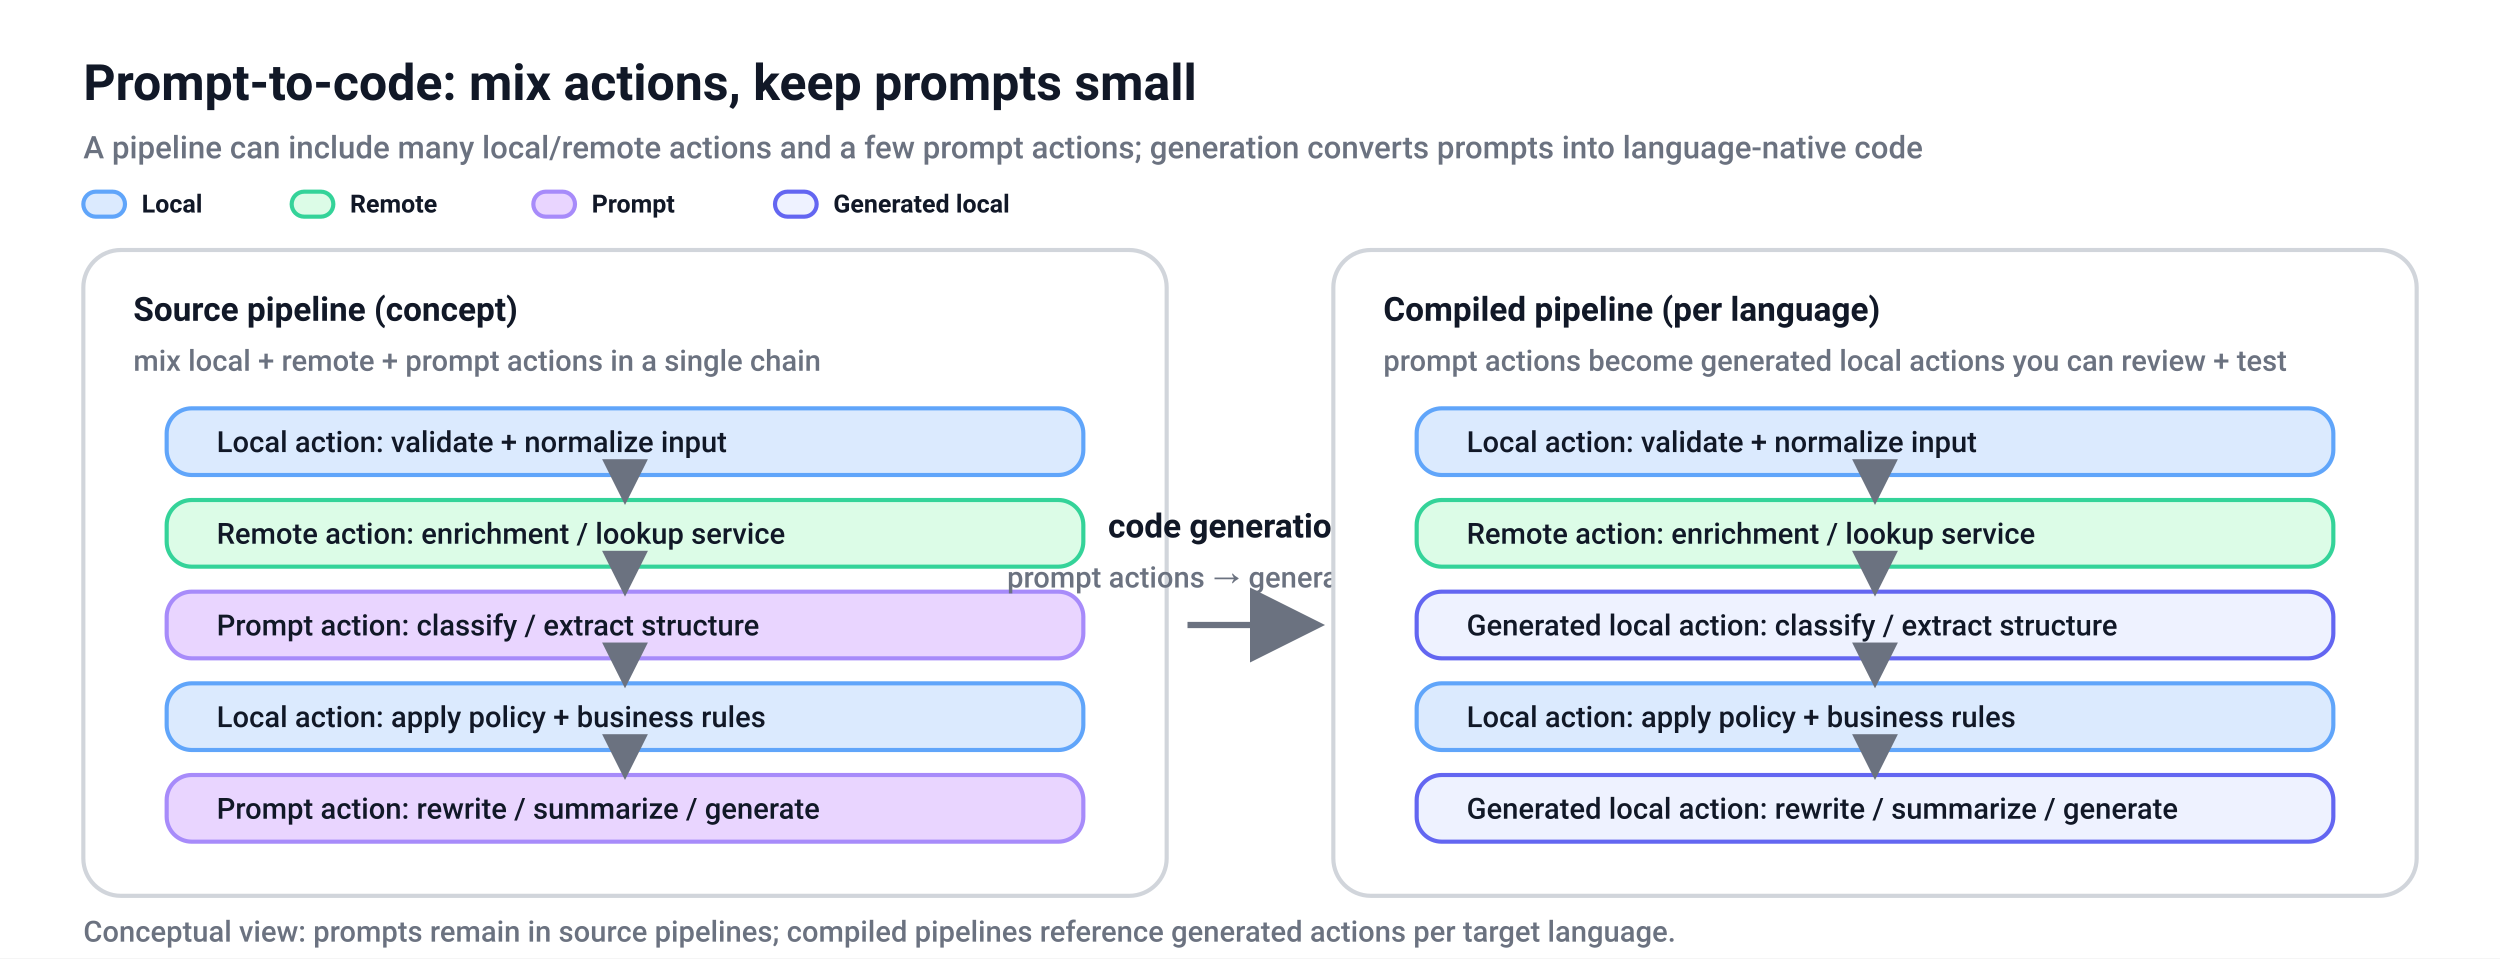
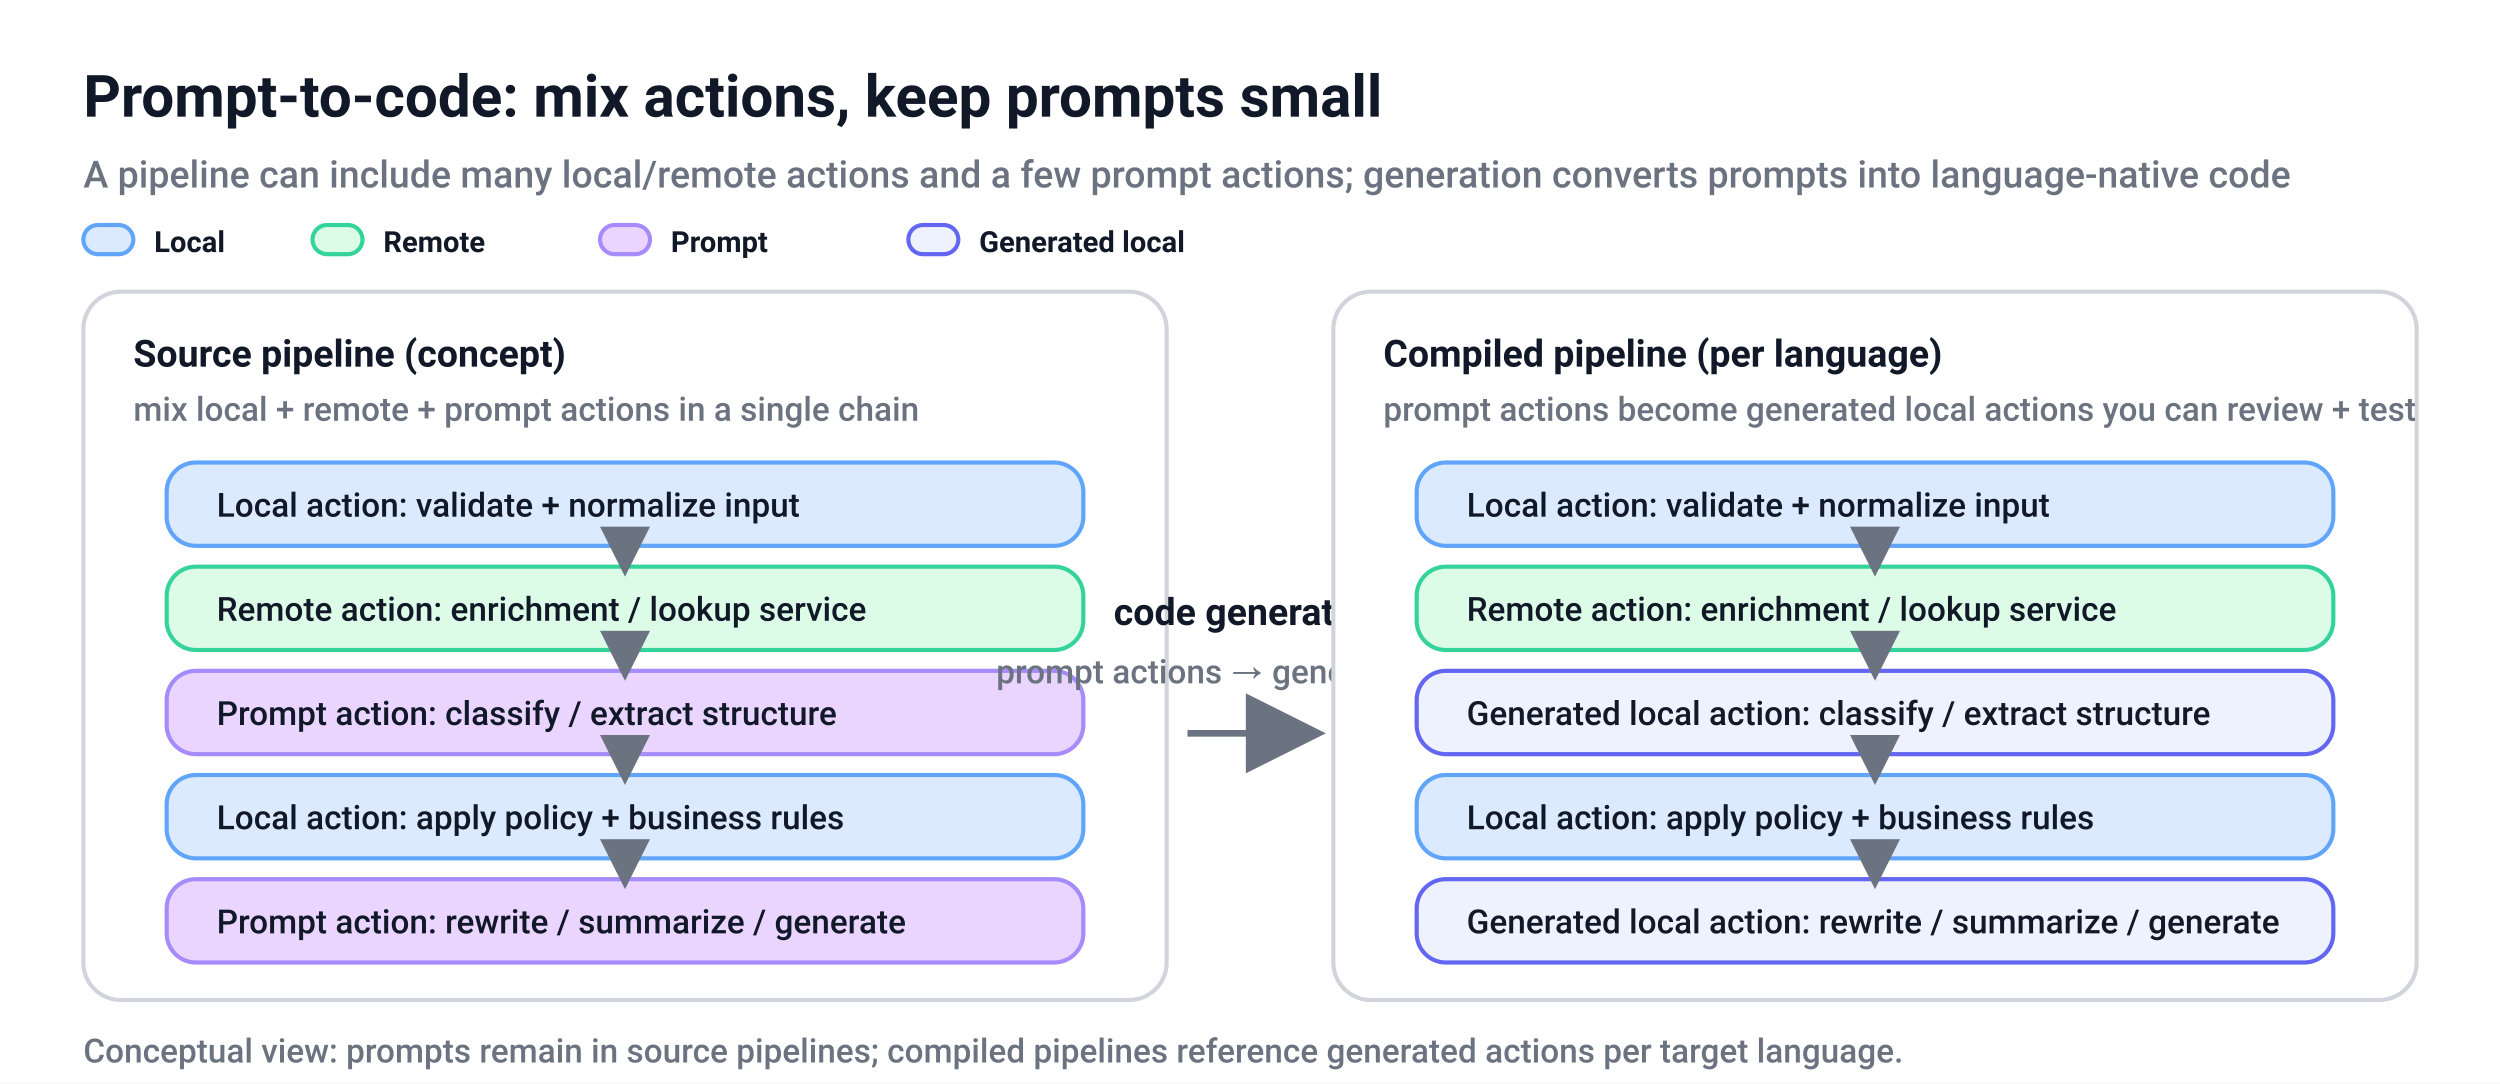
- <svg xmlns="http://www.w3.org/2000/svg" width="1200" height="460" viewBox="0 0 1200 460" role="img" aria-label="Prompt-to-code concept: a pipeline can mix local, remote, and prompt actions; code generation compiles prompt actions into generated local actions.">
+ <svg xmlns="http://www.w3.org/2000/svg" width="1200" height="520" viewBox="0 0 1200 520" role="img" aria-label="Prompt-to-code concept: a pipeline can mix local, remote, and prompt actions; code generation compiles prompt actions into generated local actions.">
  <defs>
    <style>
-       .title { font: 700 24px system-ui, -apple-system, Segoe UI, Roboto, Helvetica, Arial, sans-serif; fill: #111827; }
-       .subtitle { font: 500 15px system-ui, -apple-system, Segoe UI, Roboto, Helvetica, Arial, sans-serif; fill: #6b7280; }
-       .heading { font: 700 16px system-ui, -apple-system, Segoe UI, Roboto, Helvetica, Arial, sans-serif; fill: #111827; }
-       .text { font: 500 14px system-ui, -apple-system, Segoe UI, Roboto, Helvetica, Arial, sans-serif; fill: #111827; }
+       .title { font: 700 28px system-ui, -apple-system, Segoe UI, Roboto, Helvetica, Arial, sans-serif; fill: #111827; }
+       .subtitle { font: 500 18px system-ui, -apple-system, Segoe UI, Roboto, Helvetica, Arial, sans-serif; fill: #6b7280; }
+       .heading { font: 700 18px system-ui, -apple-system, Segoe UI, Roboto, Helvetica, Arial, sans-serif; fill: #111827; }
+       .text { font: 500 16px system-ui, -apple-system, Segoe UI, Roboto, Helvetica, Arial, sans-serif; fill: #111827; }
      .muted { fill: #6b7280; }
-       .chipText { font: 700 12px system-ui, -apple-system, Segoe UI, Roboto, Helvetica, Arial, sans-serif; fill: #111827; }
+       .chipText { font: 700 14px system-ui, -apple-system, Segoe UI, Roboto, Helvetica, Arial, sans-serif; fill: #111827; }
      .box { stroke-width: 2; }
    </style>
    <marker id="arrowRight" markerWidth="12" markerHeight="12" refX="10" refY="6" orient="auto">
      <path d="M0,0 L12,6 L0,12 Z" fill="#6b7280" />
    </marker>
    <marker id="arrowDown" markerWidth="10" markerHeight="10" refX="8" refY="5" orient="auto">
      <path d="M0,0 L10,5 L0,10 Z" fill="#6b7280" />
    </marker>
  </defs>
-   <rect x="0" y="0" width="1200" height="460" fill="#ffffff" />
-   <text x="40" y="48" class="title">Prompt-to-code: mix actions, keep prompts small</text>
-   <text x="40" y="76" class="subtitle">A pipeline can include many local/remote actions and a few prompt actions; generation converts prompts into language-native code</text>
-   <rect x="40" y="92" width="20" height="12" rx="6" fill="#dbeafe" stroke="#60a5fa" class="box" />
-   <text x="68" y="102" class="chipText">Local</text>
-   <rect x="140" y="92" width="20" height="12" rx="6" fill="#dcfce7" stroke="#34d399" class="box" />
-   <text x="168" y="102" class="chipText">Remote</text>
-   <rect x="256" y="92" width="20" height="12" rx="6" fill="#e9d5ff" stroke="#a78bfa" class="box" />
-   <text x="284" y="102" class="chipText">Prompt</text>
-   <rect x="372" y="92" width="20" height="12" rx="6" fill="#eef2ff" stroke="#6366f1" class="box" />
-   <text x="400" y="102" class="chipText">Generated local</text>
-   <rect x="40" y="120" width="520" height="310" rx="18" fill="#ffffff" stroke="#d1d5db" class="box" />
-   <text x="64" y="154" class="heading">Source pipeline (concept)</text>
-   <text x="64" y="178" class="text muted">mix local + remote + prompt actions in a single chain</text>
-   <rect x="80" y="196" width="440" height="32" rx="12" fill="#dbeafe" stroke="#60a5fa" class="box" />
-   <text x="104" y="217" class="text">Local action: validate + normalize input</text>
-   <rect x="80" y="240" width="440" height="32" rx="12" fill="#dcfce7" stroke="#34d399" class="box" />
-   <text x="104" y="261" class="text">Remote action: enrichment / lookup service</text>
-   <rect x="80" y="284" width="440" height="32" rx="12" fill="#e9d5ff" stroke="#a78bfa" class="box" />
-   <text x="104" y="305" class="text">Prompt action: classify / extract structure</text>
-   <rect x="80" y="328" width="440" height="32" rx="12" fill="#dbeafe" stroke="#60a5fa" class="box" />
-   <text x="104" y="349" class="text">Local action: apply policy + business rules</text>
-   <rect x="80" y="372" width="440" height="32" rx="12" fill="#e9d5ff" stroke="#a78bfa" class="box" />
-   <text x="104" y="393" class="text">Prompt action: rewrite / summarize / generate</text>
-   <line x1="300" y1="228" x2="300" y2="238" stroke="#6b7280" stroke-width="2.2" marker-end="url(#arrowDown)" />
-   <line x1="300" y1="272" x2="300" y2="282" stroke="#6b7280" stroke-width="2.2" marker-end="url(#arrowDown)" />
-   <line x1="300" y1="316" x2="300" y2="326" stroke="#6b7280" stroke-width="2.2" marker-end="url(#arrowDown)" />
-   <line x1="300" y1="360" x2="300" y2="370" stroke="#6b7280" stroke-width="2.2" marker-end="url(#arrowDown)" />
-   <text x="590" y="258" class="heading" text-anchor="middle">code generation</text>
-   <text x="590" y="282" class="text muted" text-anchor="middle">prompt actions → generated code</text>
-   <line x1="570" y1="300" x2="630" y2="300" stroke="#6b7280" stroke-width="3" marker-end="url(#arrowRight)" />
-   <rect x="640" y="120" width="520" height="310" rx="18" fill="#ffffff" stroke="#d1d5db" class="box" />
-   <text x="664" y="154" class="heading">Compiled pipeline (per language)</text>
-   <text x="664" y="178" class="text muted">prompt actions become generated local actions you can review + test</text>
-   <rect x="680" y="196" width="440" height="32" rx="12" fill="#dbeafe" stroke="#60a5fa" class="box" />
-   <text x="704" y="217" class="text">Local action: validate + normalize input</text>
-   <rect x="680" y="240" width="440" height="32" rx="12" fill="#dcfce7" stroke="#34d399" class="box" />
-   <text x="704" y="261" class="text">Remote action: enrichment / lookup service</text>
-   <rect x="680" y="284" width="440" height="32" rx="12" fill="#eef2ff" stroke="#6366f1" class="box" />
-   <text x="704" y="305" class="text">Generated local action: classify / extract structure</text>
-   <rect x="680" y="328" width="440" height="32" rx="12" fill="#dbeafe" stroke="#60a5fa" class="box" />
-   <text x="704" y="349" class="text">Local action: apply policy + business rules</text>
-   <rect x="680" y="372" width="440" height="32" rx="12" fill="#eef2ff" stroke="#6366f1" class="box" />
-   <text x="704" y="393" class="text">Generated local action: rewrite / summarize / generate</text>
-   <line x1="900" y1="228" x2="900" y2="238" stroke="#6b7280" stroke-width="2.2" marker-end="url(#arrowDown)" />
-   <line x1="900" y1="272" x2="900" y2="282" stroke="#6b7280" stroke-width="2.2" marker-end="url(#arrowDown)" />
-   <line x1="900" y1="316" x2="900" y2="326" stroke="#6b7280" stroke-width="2.2" marker-end="url(#arrowDown)" />
-   <line x1="900" y1="360" x2="900" y2="370" stroke="#6b7280" stroke-width="2.2" marker-end="url(#arrowDown)" />
-   <text x="40" y="452" class="text muted">Conceptual view: prompts remain in source pipelines; compiled pipelines reference generated actions per target language.</text>
+   <rect x="0" y="0" width="1200" height="520" fill="#ffffff" />
+   <text x="40" y="56" class="title">Prompt-to-code: mix actions, keep prompts small</text>
+   <text x="40" y="90" class="subtitle">A pipeline can include many local/remote actions and a few prompt actions; generation converts prompts into language-native code</text>
+   <rect x="40" y="108" width="24" height="14" rx="7" fill="#dbeafe" stroke="#60a5fa" class="box" />
+   <text x="74" y="121" class="chipText">Local</text>
+   <rect x="150" y="108" width="24" height="14" rx="7" fill="#dcfce7" stroke="#34d399" class="box" />
+   <text x="184" y="121" class="chipText">Remote</text>
+   <rect x="288" y="108" width="24" height="14" rx="7" fill="#e9d5ff" stroke="#a78bfa" class="box" />
+   <text x="322" y="121" class="chipText">Prompt</text>
+   <rect x="436" y="108" width="24" height="14" rx="7" fill="#eef2ff" stroke="#6366f1" class="box" />
+   <text x="470" y="121" class="chipText">Generated local</text>
+   <rect x="40" y="140" width="520" height="340" rx="18" fill="#ffffff" stroke="#d1d5db" class="box" />
+   <text x="64" y="176" class="heading">Source pipeline (concept)</text>
+   <text x="64" y="202" class="text muted">mix local + remote + prompt actions in a single chain</text>
+   <rect x="80" y="222" width="440" height="40" rx="14" fill="#dbeafe" stroke="#60a5fa" class="box" />
+   <text x="104" y="248" class="text">Local action: validate + normalize input</text>
+   <rect x="80" y="272" width="440" height="40" rx="14" fill="#dcfce7" stroke="#34d399" class="box" />
+   <text x="104" y="298" class="text">Remote action: enrichment / lookup service</text>
+   <rect x="80" y="322" width="440" height="40" rx="14" fill="#e9d5ff" stroke="#a78bfa" class="box" />
+   <text x="104" y="348" class="text">Prompt action: classify / extract structure</text>
+   <rect x="80" y="372" width="440" height="40" rx="14" fill="#dbeafe" stroke="#60a5fa" class="box" />
+   <text x="104" y="398" class="text">Local action: apply policy + business rules</text>
+   <rect x="80" y="422" width="440" height="40" rx="14" fill="#e9d5ff" stroke="#a78bfa" class="box" />
+   <text x="104" y="448" class="text">Prompt action: rewrite / summarize / generate</text>
+   <line x1="300" y1="262" x2="300" y2="272" stroke="#6b7280" stroke-width="2.4" marker-end="url(#arrowDown)" />
+   <line x1="300" y1="312" x2="300" y2="322" stroke="#6b7280" stroke-width="2.4" marker-end="url(#arrowDown)" />
+   <line x1="300" y1="362" x2="300" y2="372" stroke="#6b7280" stroke-width="2.4" marker-end="url(#arrowDown)" />
+   <line x1="300" y1="412" x2="300" y2="422" stroke="#6b7280" stroke-width="2.4" marker-end="url(#arrowDown)" />
+   <text x="600" y="300" class="heading" text-anchor="middle">code generation</text>
+   <text x="600" y="328" class="text muted" text-anchor="middle">prompt actions → generated code</text>
+   <line x1="570" y1="352" x2="630" y2="352" stroke="#6b7280" stroke-width="3.2" marker-end="url(#arrowRight)" />
+   <rect x="640" y="140" width="520" height="340" rx="18" fill="#ffffff" stroke="#d1d5db" class="box" />
+   <text x="664" y="176" class="heading">Compiled pipeline (per language)</text>
+   <text x="664" y="202" class="text muted">prompt actions become generated local actions you can review + test</text>
+   <rect x="680" y="222" width="440" height="40" rx="14" fill="#dbeafe" stroke="#60a5fa" class="box" />
+   <text x="704" y="248" class="text">Local action: validate + normalize input</text>
+   <rect x="680" y="272" width="440" height="40" rx="14" fill="#dcfce7" stroke="#34d399" class="box" />
+   <text x="704" y="298" class="text">Remote action: enrichment / lookup service</text>
+   <rect x="680" y="322" width="440" height="40" rx="14" fill="#eef2ff" stroke="#6366f1" class="box" />
+   <text x="704" y="348" class="text">Generated local action: classify / extract structure</text>
+   <rect x="680" y="372" width="440" height="40" rx="14" fill="#dbeafe" stroke="#60a5fa" class="box" />
+   <text x="704" y="398" class="text">Local action: apply policy + business rules</text>
+   <rect x="680" y="422" width="440" height="40" rx="14" fill="#eef2ff" stroke="#6366f1" class="box" />
+   <text x="704" y="448" class="text">Generated local action: rewrite / summarize / generate</text>
+   <line x1="900" y1="262" x2="900" y2="272" stroke="#6b7280" stroke-width="2.4" marker-end="url(#arrowDown)" />
+   <line x1="900" y1="312" x2="900" y2="322" stroke="#6b7280" stroke-width="2.4" marker-end="url(#arrowDown)" />
+   <line x1="900" y1="362" x2="900" y2="372" stroke="#6b7280" stroke-width="2.4" marker-end="url(#arrowDown)" />
+   <line x1="900" y1="412" x2="900" y2="422" stroke="#6b7280" stroke-width="2.4" marker-end="url(#arrowDown)" />
+   <text x="40" y="510" class="text muted">Conceptual view: prompts remain in source pipelines; compiled pipelines reference generated actions per target language.</text>
</svg>
